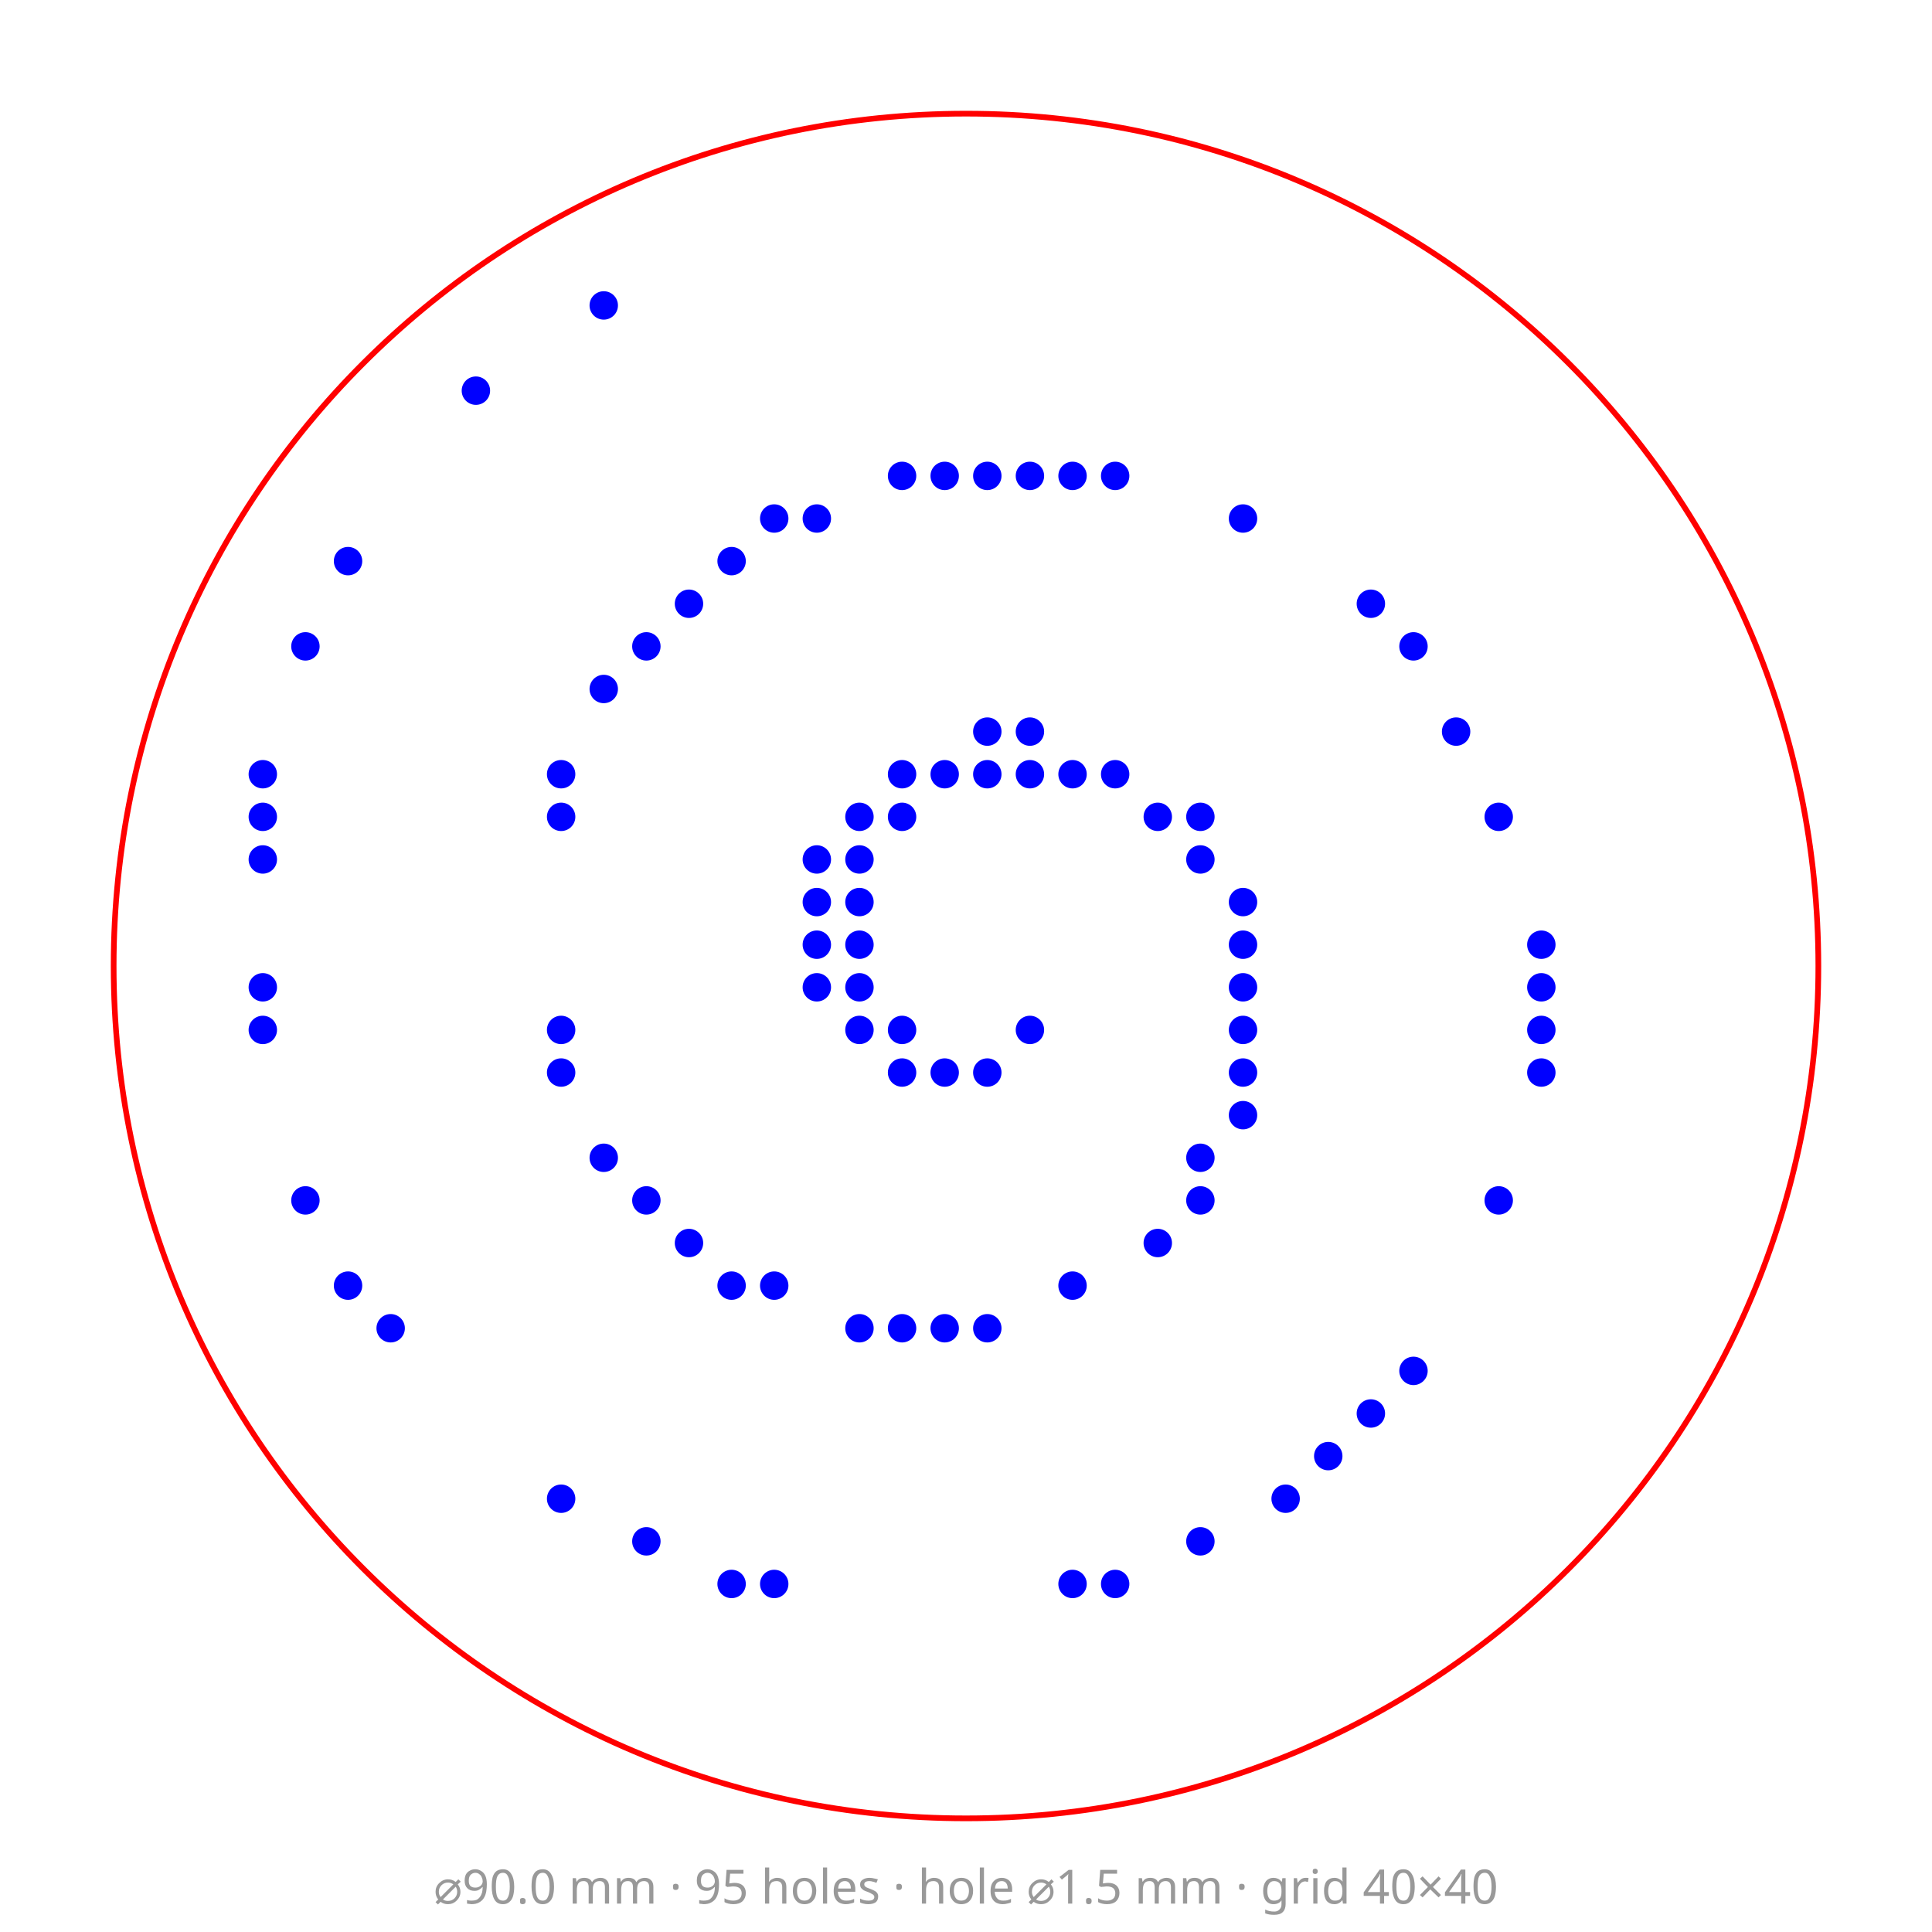
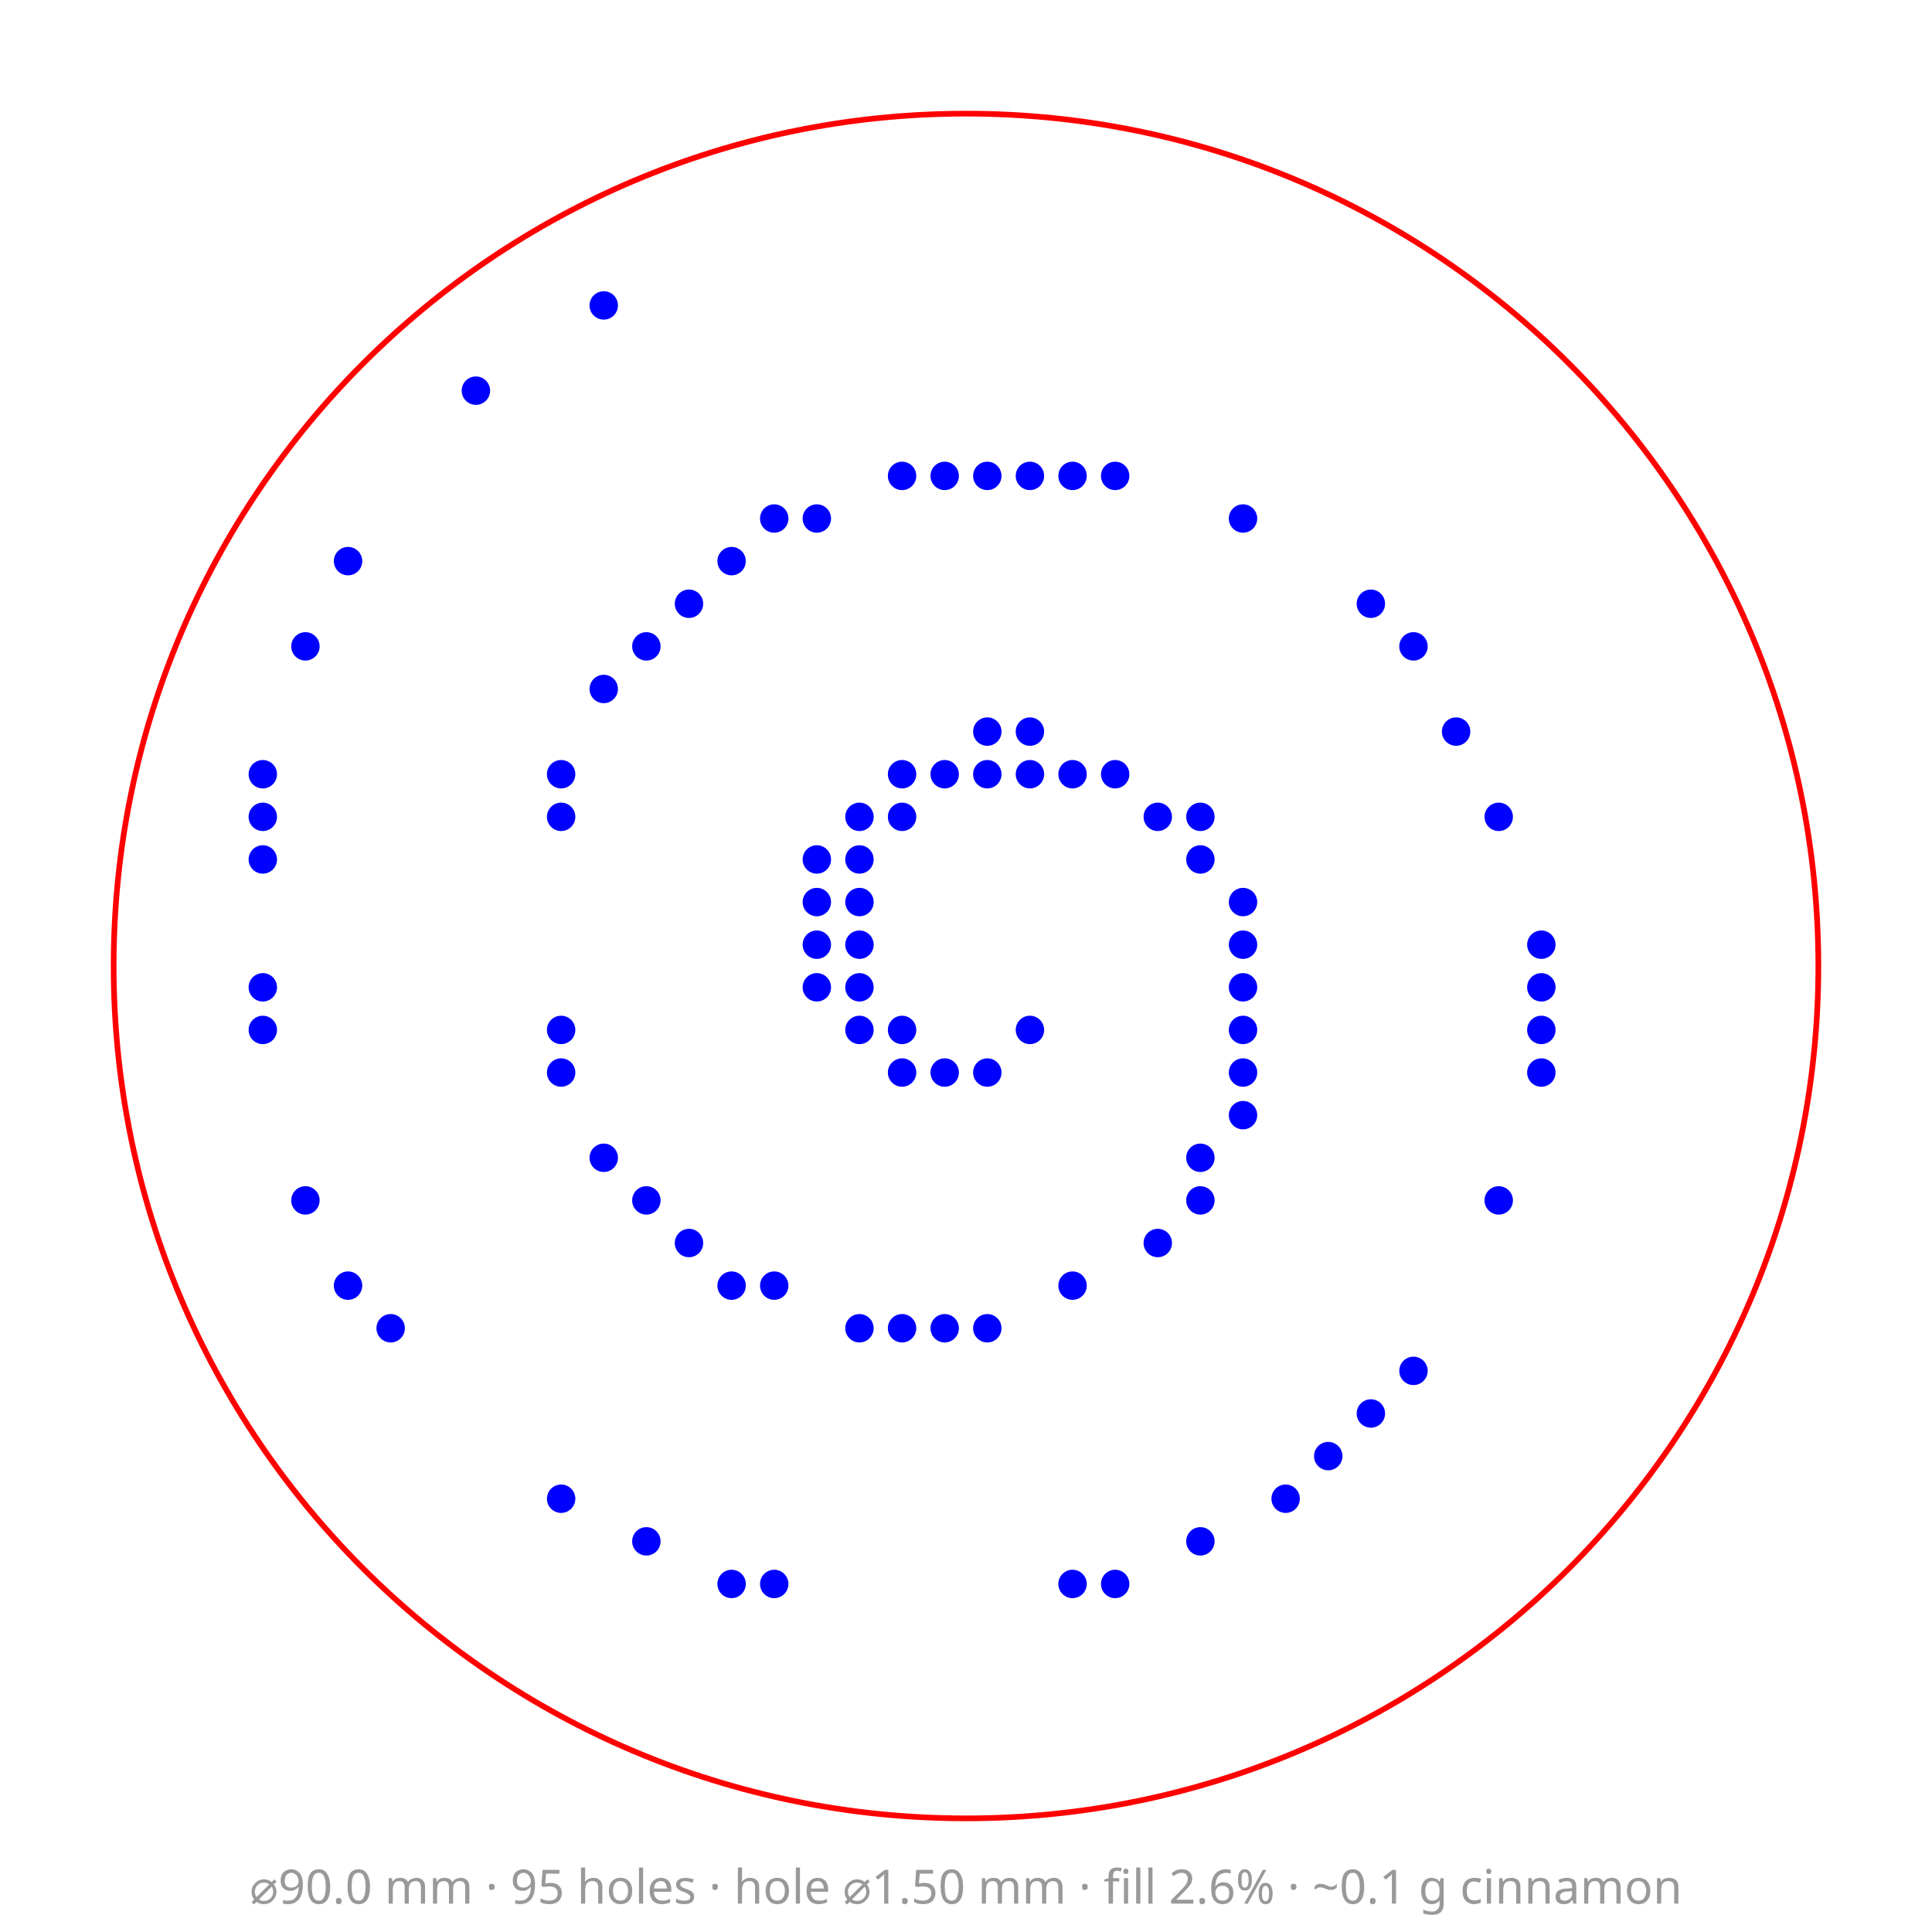
<svg xmlns="http://www.w3.org/2000/svg" width="102.0mm" height="102.0mm" viewBox="0 0 102.0 102.0">
  <circle cx="51.0" cy="51.0" r="45.0" fill="none" stroke="#ff0000" stroke-width="0.3" />
  <g fill="#0000ff" stroke="none">
    <circle cx="31.875" cy="16.125" r="0.75" />
    <circle cx="25.125" cy="20.625" r="0.75" />
    <circle cx="47.625" cy="25.125" r="0.75" />
    <circle cx="49.875" cy="25.125" r="0.75" />
    <circle cx="52.125" cy="25.125" r="0.75" />
    <circle cx="54.375" cy="25.125" r="0.75" />
    <circle cx="56.625" cy="25.125" r="0.75" />
    <circle cx="58.875" cy="25.125" r="0.75" />
    <circle cx="40.875" cy="27.375" r="0.75" />
    <circle cx="43.125" cy="27.375" r="0.75" />
    <circle cx="65.625" cy="27.375" r="0.75" />
    <circle cx="18.375" cy="29.625" r="0.75" />
    <circle cx="38.625" cy="29.625" r="0.75" />
    <circle cx="36.375" cy="31.875" r="0.75" />
    <circle cx="72.375" cy="31.875" r="0.75" />
    <circle cx="16.125" cy="34.125" r="0.75" />
    <circle cx="34.125" cy="34.125" r="0.75" />
    <circle cx="74.625" cy="34.125" r="0.75" />
    <circle cx="31.875" cy="36.375" r="0.75" />
    <circle cx="52.125" cy="38.625" r="0.75" />
    <circle cx="54.375" cy="38.625" r="0.75" />
    <circle cx="76.875" cy="38.625" r="0.75" />
    <circle cx="13.875" cy="40.875" r="0.75" />
    <circle cx="29.625" cy="40.875" r="0.75" />
    <circle cx="47.625" cy="40.875" r="0.75" />
    <circle cx="49.875" cy="40.875" r="0.75" />
    <circle cx="52.125" cy="40.875" r="0.75" />
    <circle cx="54.375" cy="40.875" r="0.75" />
    <circle cx="56.625" cy="40.875" r="0.75" />
    <circle cx="58.875" cy="40.875" r="0.75" />
    <circle cx="13.875" cy="43.125" r="0.75" />
    <circle cx="29.625" cy="43.125" r="0.75" />
    <circle cx="45.375" cy="43.125" r="0.75" />
    <circle cx="47.625" cy="43.125" r="0.75" />
    <circle cx="61.125" cy="43.125" r="0.75" />
    <circle cx="63.375" cy="43.125" r="0.75" />
    <circle cx="79.125" cy="43.125" r="0.75" />
    <circle cx="13.875" cy="45.375" r="0.75" />
    <circle cx="43.125" cy="45.375" r="0.75" />
    <circle cx="45.375" cy="45.375" r="0.75" />
    <circle cx="63.375" cy="45.375" r="0.75" />
    <circle cx="43.125" cy="47.625" r="0.75" />
    <circle cx="45.375" cy="47.625" r="0.75" />
    <circle cx="65.625" cy="47.625" r="0.75" />
    <circle cx="43.125" cy="49.875" r="0.75" />
    <circle cx="45.375" cy="49.875" r="0.75" />
    <circle cx="65.625" cy="49.875" r="0.75" />
    <circle cx="81.375" cy="49.875" r="0.75" />
    <circle cx="13.875" cy="52.125" r="0.75" />
    <circle cx="43.125" cy="52.125" r="0.75" />
    <circle cx="45.375" cy="52.125" r="0.75" />
    <circle cx="65.625" cy="52.125" r="0.75" />
    <circle cx="81.375" cy="52.125" r="0.75" />
    <circle cx="13.875" cy="54.375" r="0.75" />
    <circle cx="29.625" cy="54.375" r="0.75" />
    <circle cx="45.375" cy="54.375" r="0.75" />
    <circle cx="47.625" cy="54.375" r="0.75" />
    <circle cx="54.375" cy="54.375" r="0.75" />
    <circle cx="65.625" cy="54.375" r="0.75" />
    <circle cx="81.375" cy="54.375" r="0.75" />
    <circle cx="29.625" cy="56.625" r="0.75" />
    <circle cx="47.625" cy="56.625" r="0.75" />
    <circle cx="49.875" cy="56.625" r="0.75" />
    <circle cx="52.125" cy="56.625" r="0.75" />
    <circle cx="65.625" cy="56.625" r="0.75" />
    <circle cx="81.375" cy="56.625" r="0.75" />
    <circle cx="65.625" cy="58.875" r="0.75" />
    <circle cx="31.875" cy="61.125" r="0.75" />
    <circle cx="63.375" cy="61.125" r="0.75" />
    <circle cx="16.125" cy="63.375" r="0.75" />
    <circle cx="34.125" cy="63.375" r="0.75" />
    <circle cx="63.375" cy="63.375" r="0.75" />
    <circle cx="79.125" cy="63.375" r="0.75" />
    <circle cx="36.375" cy="65.625" r="0.75" />
    <circle cx="61.125" cy="65.625" r="0.75" />
    <circle cx="18.375" cy="67.875" r="0.75" />
    <circle cx="38.625" cy="67.875" r="0.75" />
    <circle cx="40.875" cy="67.875" r="0.75" />
    <circle cx="56.625" cy="67.875" r="0.75" />
    <circle cx="20.625" cy="70.125" r="0.75" />
    <circle cx="45.375" cy="70.125" r="0.75" />
    <circle cx="47.625" cy="70.125" r="0.75" />
    <circle cx="49.875" cy="70.125" r="0.75" />
    <circle cx="52.125" cy="70.125" r="0.75" />
    <circle cx="74.625" cy="72.375" r="0.75" />
    <circle cx="72.375" cy="74.625" r="0.75" />
    <circle cx="70.125" cy="76.875" r="0.75" />
    <circle cx="29.625" cy="79.125" r="0.75" />
    <circle cx="67.875" cy="79.125" r="0.75" />
    <circle cx="34.125" cy="81.375" r="0.75" />
    <circle cx="63.375" cy="81.375" r="0.75" />
    <circle cx="38.625" cy="83.625" r="0.75" />
    <circle cx="40.875" cy="83.625" r="0.75" />
    <circle cx="56.625" cy="83.625" r="0.75" />
    <circle cx="58.875" cy="83.625" r="0.75" />
  </g>
  <text x="51.0" y="100.5" text-anchor="middle" font-family="sans-serif" font-size="2.5" fill="#999999">
-     ⌀90.0 mm · 95 holes · hole ⌀1.5 mm · grid 40×40
+     ⌀90.0 mm · 95 holes · hole ⌀1.50 mm · fill 2.6% · ~0.1 g cinnamon
  </text>
</svg>
